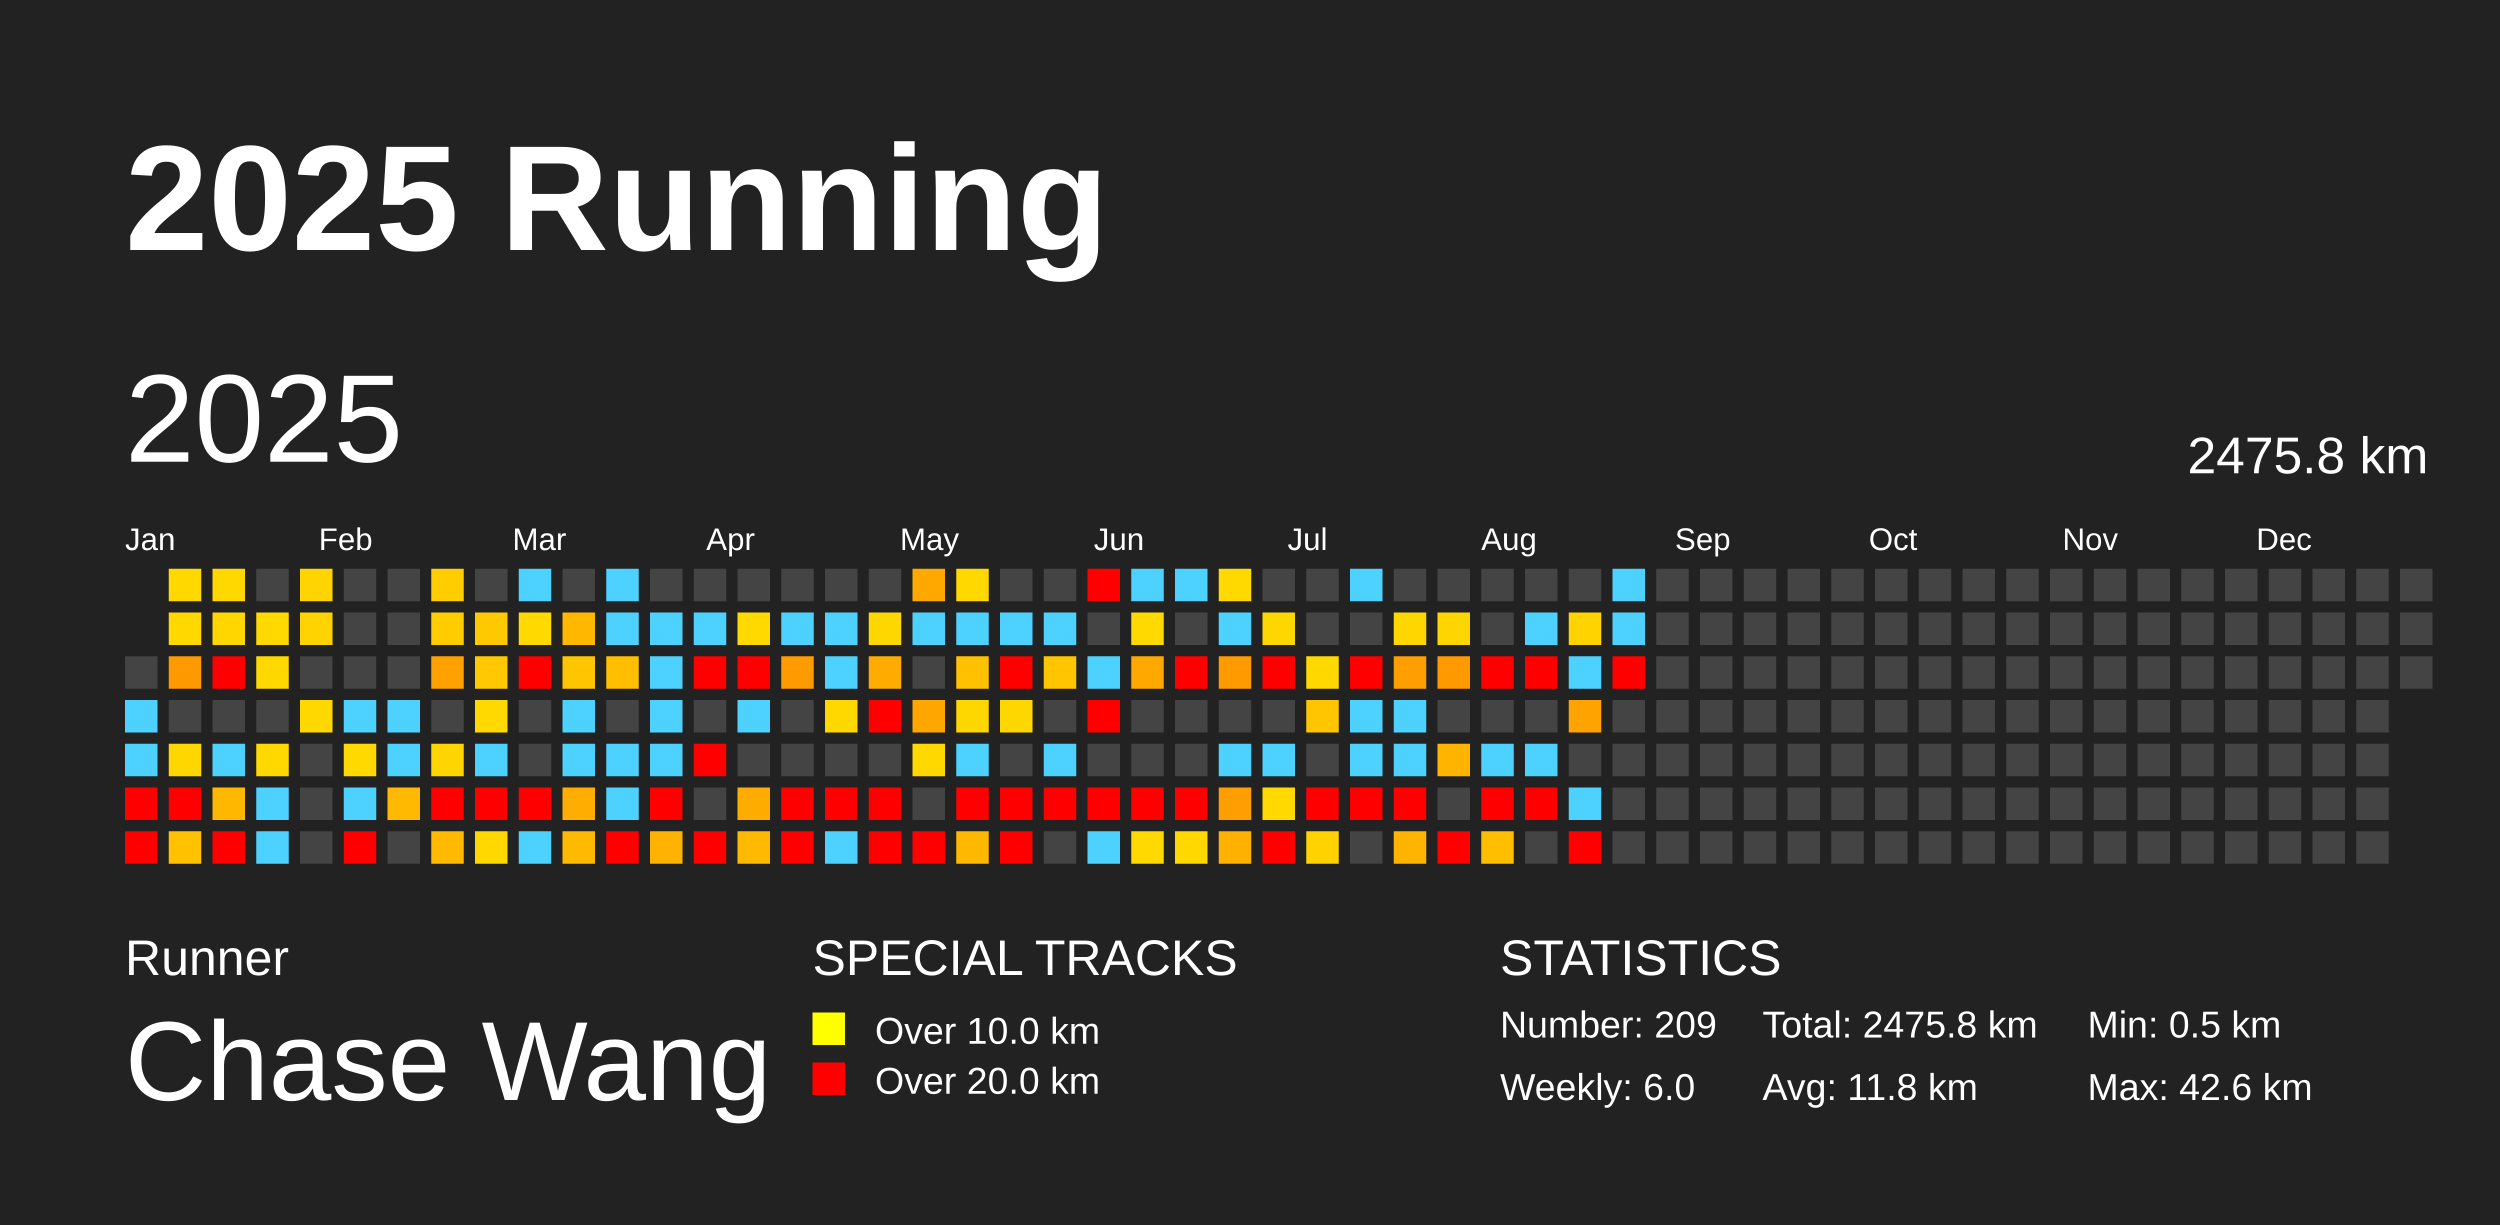
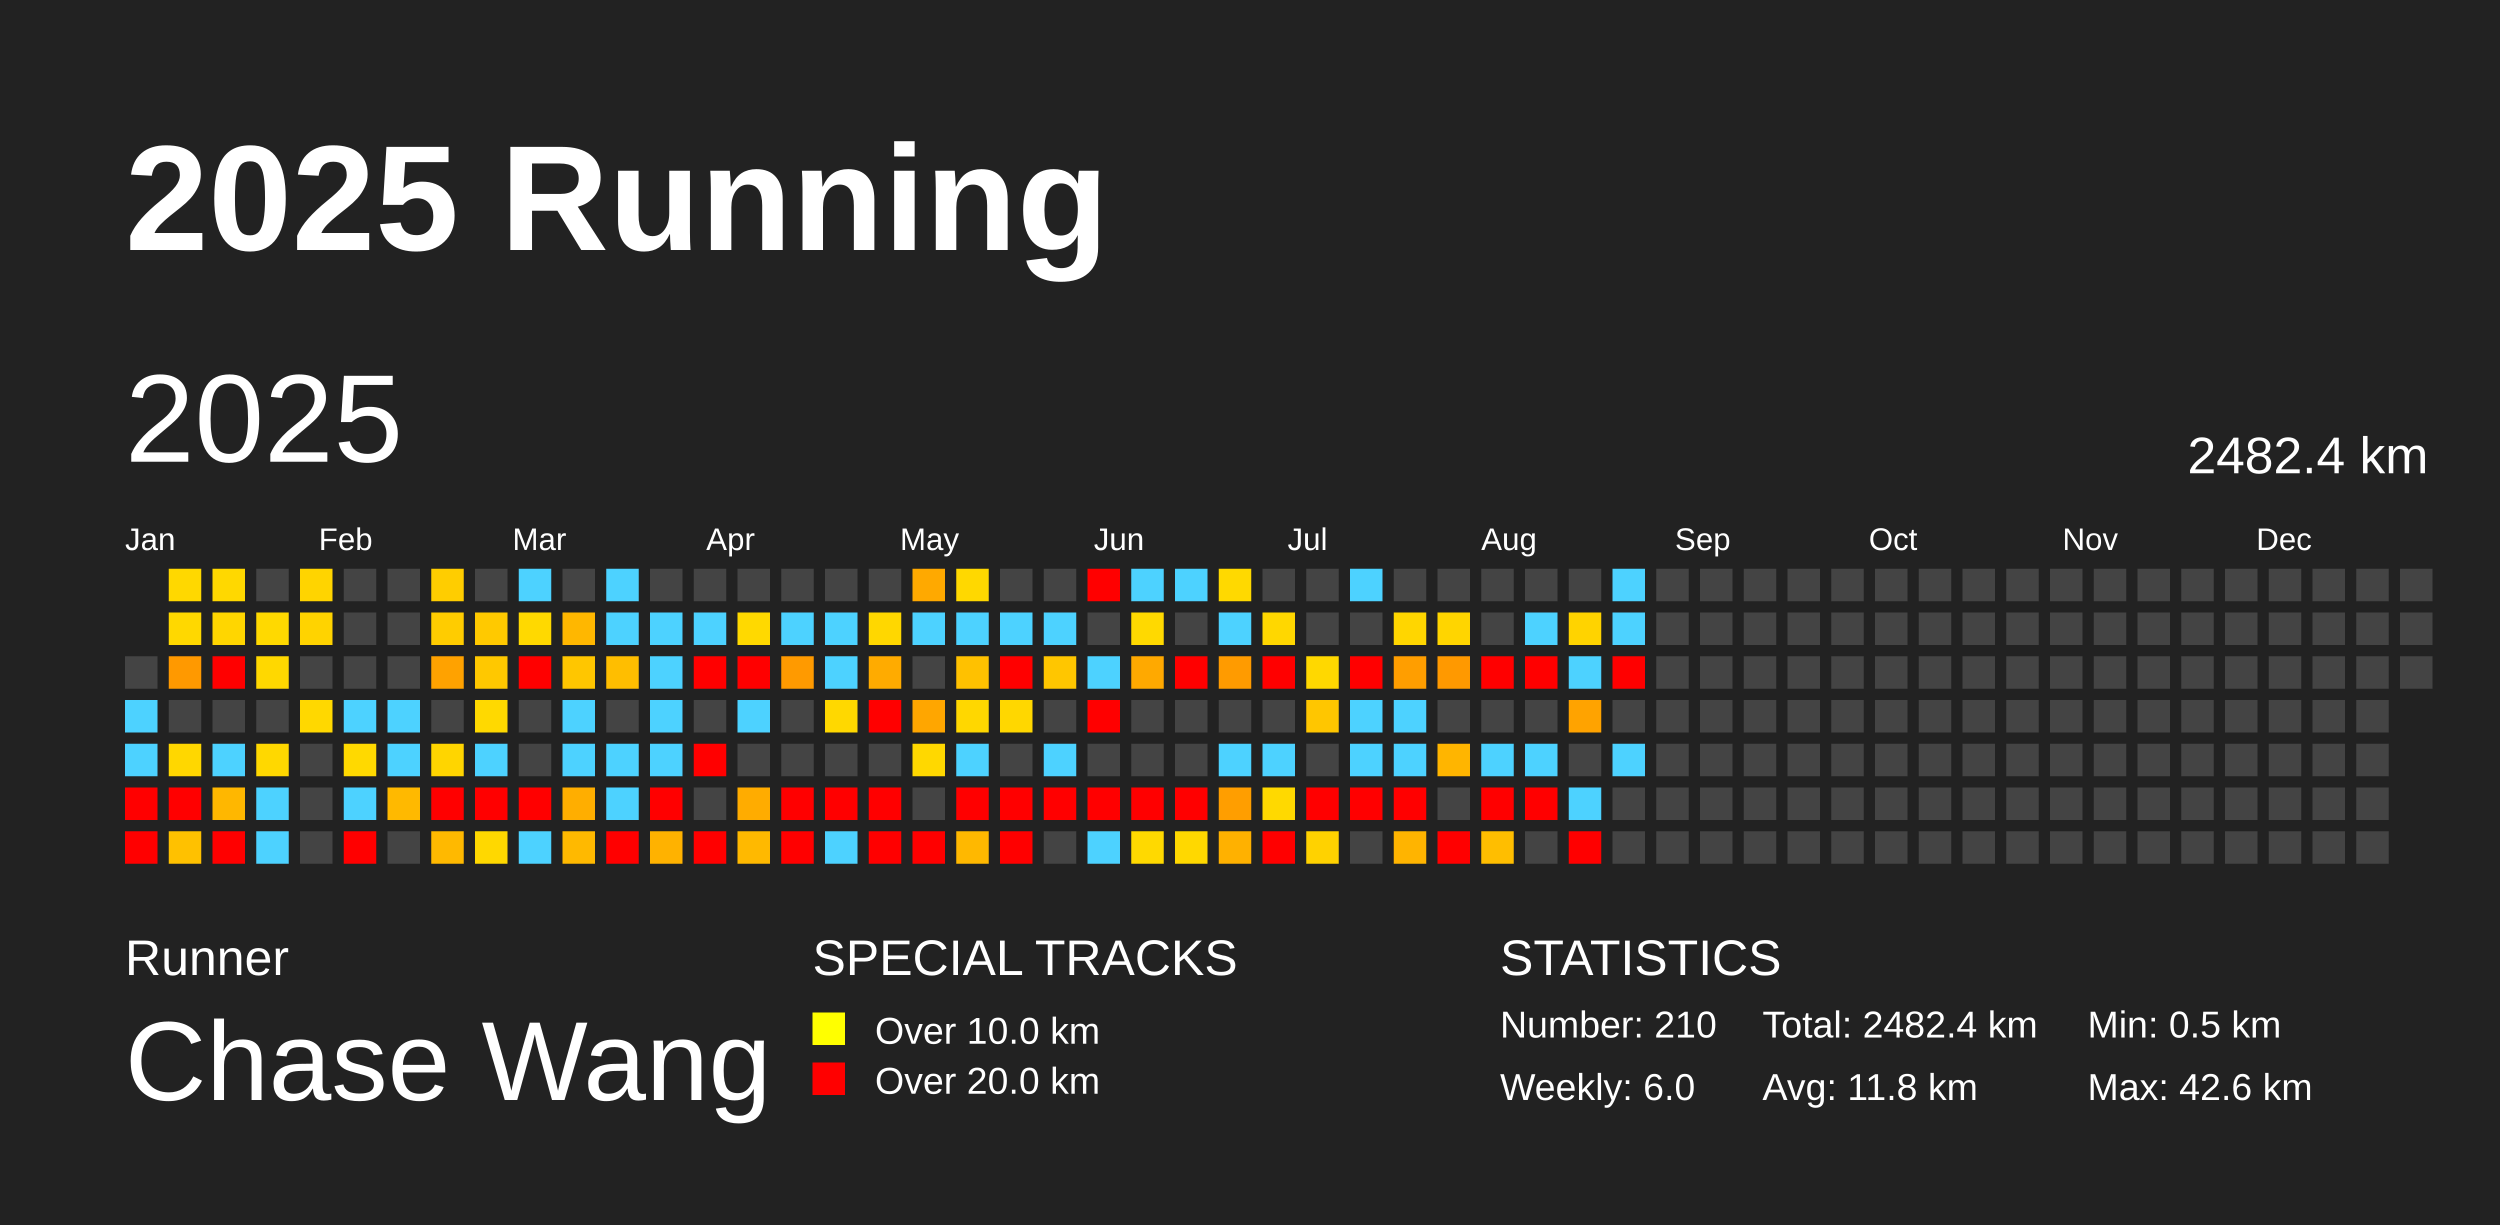
<svg xmlns="http://www.w3.org/2000/svg" baseProfile="full" height="98mm" version="1.1" viewBox="0,0,200,98" width="200mm">
  <defs />
  <rect fill="#222222" height="98" width="200" x="0" y="0" />
  <text fill="#FFFFFF" style="font-size:12px; font-family:Arial; font-weight:bold;" x="10" y="20">2025 Running</text>
  <text fill="#FFFFFF" style="font-size:4px; font-family:Arial" x="10" y="78">Runner</text>
  <text fill="#FFFFFF" style="font-size:9px; font-family:Arial" x="10" y="88">Chase Wang</text>
  <text fill="#FFFFFF" style="font-size:4px; font-family:Arial" x="65" y="78">SPECIAL TRACKS</text>
  <rect fill="yellow" height="2.6" width="2.6" x="65" y="81" />
  <text fill="#FFFFFF" style="font-size:3px; font-family:Arial" x="70" y="83.5">Over 10.0 km</text>
  <rect fill="red" height="2.6" width="2.6" x="65" y="85" />
  <text fill="#FFFFFF" style="font-size:3px; font-family:Arial" x="70" y="87.5">Over 20.0 km</text>
  <text fill="#FFFFFF" style="font-size:4px; font-family:Arial" x="120" y="78">STATISTICS</text>
-   <text fill="#FFFFFF" style="font-size:3px; font-family:Arial" x="120" y="83">Number: 209</text>
+   <text fill="#FFFFFF" style="font-size:3px; font-family:Arial" x="120" y="83">Number: 210</text>
  <text fill="#FFFFFF" style="font-size:3px; font-family:Arial" x="120" y="88">Weekly: 6.0</text>
-   <text fill="#FFFFFF" style="font-size:3px; font-family:Arial" x="141" y="83">Total: 2475.8 km</text>
+   <text fill="#FFFFFF" style="font-size:3px; font-family:Arial" x="141" y="83">Total: 2482.4 km</text>
  <text fill="#FFFFFF" style="font-size:3px; font-family:Arial" x="141" y="88">Avg: 11.8 km</text>
  <text fill="#FFFFFF" style="font-size:3px; font-family:Arial" x="167" y="83">Min: 0.5 km</text>
  <text fill="#FFFFFF" style="font-size:3px; font-family:Arial" x="167" y="88">Max: 42.6 km</text>
  <text dominant-baseline="hanging" fill="#FFFFFF" style="font-size:10.0px; font-family:Arial;" x="10" y="30">2025</text>
-   <text dominant-baseline="hanging" fill="#FFFFFF" style="font-size:4.125px; font-family:Arial;" x="175" y="35">2475.8 km</text>
+   <text dominant-baseline="hanging" fill="#FFFFFF" style="font-size:4.125px; font-family:Arial;" x="175" y="35">2482.4 km</text>
  <text fill="#FFFFFF" style="font-size:2.5px; font-family:Arial" x="10.0" y="44">Jan</text>
  <text fill="#FFFFFF" style="font-size:2.5px; font-family:Arial" x="25.5" y="44">Feb</text>
  <text fill="#FFFFFF" style="font-size:2.5px; font-family:Arial" x="41.0" y="44">Mar</text>
  <text fill="#FFFFFF" style="font-size:2.5px; font-family:Arial" x="56.5" y="44">Apr</text>
  <text fill="#FFFFFF" style="font-size:2.5px; font-family:Arial" x="72.0" y="44">May</text>
  <text fill="#FFFFFF" style="font-size:2.5px; font-family:Arial" x="87.5" y="44">Jun</text>
  <text fill="#FFFFFF" style="font-size:2.5px; font-family:Arial" x="103.0" y="44">Jul</text>
  <text fill="#FFFFFF" style="font-size:2.5px; font-family:Arial" x="118.5" y="44">Aug</text>
  <text fill="#FFFFFF" style="font-size:2.5px; font-family:Arial" x="134.0" y="44">Sep</text>
  <text fill="#FFFFFF" style="font-size:2.5px; font-family:Arial" x="149.5" y="44">Oct</text>
  <text fill="#FFFFFF" style="font-size:2.5px; font-family:Arial" x="165.0" y="44">Nov</text>
  <text fill="#FFFFFF" style="font-size:2.5px; font-family:Arial" x="180.5" y="44">Dec</text>
  <rect fill="#444444" height="2.6" width="2.6" x="10.0" y="52.5" />
  <rect fill="#4dd2ff" height="2.6" width="2.6" x="10.0" y="56.0" />
  <rect fill="#4dd2ff" height="2.6" width="2.6" x="10.0" y="59.5" />
  <rect fill="red" height="2.6" width="2.6" x="10.0" y="63.0" />
  <rect fill="red" height="2.6" width="2.6" x="10.0" y="66.5" />
  <rect fill="#ffd800" height="2.6" width="2.6" x="13.5" y="45.5" />
  <rect fill="#ffd800" height="2.6" width="2.6" x="13.5" y="49.0" />
  <rect fill="#ff9900" height="2.6" width="2.6" x="13.5" y="52.5" />
  <rect fill="#444444" height="2.6" width="2.6" x="13.5" y="56.0" />
  <rect fill="#ffd700" height="2.6" width="2.6" x="13.5" y="59.5" />
  <rect fill="red" height="2.6" width="2.6" x="13.5" y="63.0" />
  <rect fill="#ffc100" height="2.6" width="2.6" x="13.5" y="66.5" />
  <rect fill="#ffd800" height="2.6" width="2.6" x="17.0" y="45.5" />
  <rect fill="#ffd600" height="2.6" width="2.6" x="17.0" y="49.0" />
  <rect fill="red" height="2.6" width="2.6" x="17.0" y="52.5" />
  <rect fill="#444444" height="2.6" width="2.6" x="17.0" y="56.0" />
  <rect fill="#4dd2ff" height="2.6" width="2.6" x="17.0" y="59.5" />
  <rect fill="#ffb700" height="2.6" width="2.6" x="17.0" y="63.0" />
  <rect fill="red" height="2.6" width="2.6" x="17.0" y="66.5" />
  <rect fill="#444444" height="2.6" width="2.6" x="20.5" y="45.5" />
  <rect fill="#ffd900" height="2.6" width="2.6" x="20.5" y="49.0" />
  <rect fill="#ffd800" height="2.6" width="2.6" x="20.5" y="52.5" />
  <rect fill="#444444" height="2.6" width="2.6" x="20.5" y="56.0" />
  <rect fill="#ffd800" height="2.6" width="2.6" x="20.5" y="59.5" />
  <rect fill="#4dd2ff" height="2.6" width="2.6" x="20.5" y="63.0" />
  <rect fill="#4dd2ff" height="2.6" width="2.6" x="20.5" y="66.5" />
  <rect fill="#ffd400" height="2.6" width="2.6" x="24.0" y="45.5" />
  <rect fill="#ffd300" height="2.6" width="2.6" x="24.0" y="49.0" />
  <rect fill="#444444" height="2.6" width="2.6" x="24.0" y="52.5" />
  <rect fill="#ffd800" height="2.6" width="2.6" x="24.0" y="56.0" />
  <rect fill="#444444" height="2.6" width="2.6" x="24.0" y="59.5" />
  <rect fill="#444444" height="2.6" width="2.6" x="24.0" y="63.0" />
  <rect fill="#444444" height="2.6" width="2.6" x="24.0" y="66.5" />
  <rect fill="#444444" height="2.6" width="2.6" x="27.5" y="45.5" />
  <rect fill="#444444" height="2.6" width="2.6" x="27.5" y="49.0" />
  <rect fill="#444444" height="2.6" width="2.6" x="27.5" y="52.5" />
  <rect fill="#4dd2ff" height="2.6" width="2.6" x="27.5" y="56.0" />
  <rect fill="#ffd900" height="2.6" width="2.6" x="27.5" y="59.5" />
  <rect fill="#4dd2ff" height="2.6" width="2.6" x="27.5" y="63.0" />
  <rect fill="red" height="2.6" width="2.6" x="27.5" y="66.5" />
  <rect fill="#444444" height="2.6" width="2.6" x="31.0" y="45.5" />
  <rect fill="#444444" height="2.6" width="2.6" x="31.0" y="49.0" />
  <rect fill="#444444" height="2.6" width="2.6" x="31.0" y="52.5" />
  <rect fill="#4dd2ff" height="2.6" width="2.6" x="31.0" y="56.0" />
  <rect fill="#4dd2ff" height="2.6" width="2.6" x="31.0" y="59.5" />
  <rect fill="#ffb900" height="2.6" width="2.6" x="31.0" y="63.0" />
  <rect fill="#444444" height="2.6" width="2.6" x="31.0" y="66.5" />
  <rect fill="#ffcd00" height="2.6" width="2.6" x="34.5" y="45.5" />
  <rect fill="#ffcc00" height="2.6" width="2.6" x="34.5" y="49.0" />
  <rect fill="#ffa200" height="2.6" width="2.6" x="34.5" y="52.5" />
  <rect fill="#444444" height="2.6" width="2.6" x="34.5" y="56.0" />
  <rect fill="#ffd500" height="2.6" width="2.6" x="34.5" y="59.5" />
  <rect fill="red" height="2.6" width="2.6" x="34.5" y="63.0" />
  <rect fill="#ffb900" height="2.6" width="2.6" x="34.5" y="66.5" />
  <rect fill="#444444" height="2.6" width="2.6" x="38.0" y="45.5" />
  <rect fill="#ffc900" height="2.6" width="2.6" x="38.0" y="49.0" />
  <rect fill="#ffc800" height="2.6" width="2.6" x="38.0" y="52.5" />
  <rect fill="#ffd900" height="2.6" width="2.6" x="38.0" y="56.0" />
  <rect fill="#4dd2ff" height="2.6" width="2.6" x="38.0" y="59.5" />
  <rect fill="red" height="2.6" width="2.6" x="38.0" y="63.0" />
  <rect fill="#ffd800" height="2.6" width="2.6" x="38.0" y="66.5" />
  <rect fill="#4dd2ff" height="2.6" width="2.6" x="41.5" y="45.5" />
  <rect fill="#ffd900" height="2.6" width="2.6" x="41.5" y="49.0" />
  <rect fill="red" height="2.6" width="2.6" x="41.5" y="52.5" />
  <rect fill="#444444" height="2.6" width="2.6" x="41.5" y="56.0" />
  <rect fill="#444444" height="2.6" width="2.6" x="41.5" y="59.5" />
  <rect fill="red" height="2.6" width="2.6" x="41.5" y="63.0" />
  <rect fill="#4dd2ff" height="2.6" width="2.6" x="41.5" y="66.5" />
  <rect fill="#444444" height="2.6" width="2.6" x="45.0" y="45.5" />
  <rect fill="#ffb700" height="2.6" width="2.6" x="45.0" y="49.0" />
  <rect fill="#ffc600" height="2.6" width="2.6" x="45.0" y="52.5" />
  <rect fill="#4dd2ff" height="2.6" width="2.6" x="45.0" y="56.0" />
  <rect fill="#4dd2ff" height="2.6" width="2.6" x="45.0" y="59.5" />
  <rect fill="#ffae00" height="2.6" width="2.6" x="45.0" y="63.0" />
  <rect fill="#ffb900" height="2.6" width="2.6" x="45.0" y="66.5" />
  <rect fill="#4dd2ff" height="2.6" width="2.6" x="48.5" y="45.5" />
  <rect fill="#4dd2ff" height="2.6" width="2.6" x="48.5" y="49.0" />
  <rect fill="#ffbe00" height="2.6" width="2.6" x="48.5" y="52.5" />
  <rect fill="#444444" height="2.6" width="2.6" x="48.5" y="56.0" />
  <rect fill="#4dd2ff" height="2.6" width="2.6" x="48.5" y="59.5" />
  <rect fill="#4dd2ff" height="2.6" width="2.6" x="48.5" y="63.0" />
  <rect fill="red" height="2.6" width="2.6" x="48.5" y="66.5" />
  <rect fill="#444444" height="2.6" width="2.6" x="52.0" y="45.5" />
  <rect fill="#4dd2ff" height="2.6" width="2.6" x="52.0" y="49.0" />
  <rect fill="#4dd2ff" height="2.6" width="2.6" x="52.0" y="52.5" />
  <rect fill="#4dd2ff" height="2.6" width="2.6" x="52.0" y="56.0" />
  <rect fill="#4dd2ff" height="2.6" width="2.6" x="52.0" y="59.5" />
  <rect fill="red" height="2.6" width="2.6" x="52.0" y="63.0" />
  <rect fill="#ffb200" height="2.6" width="2.6" x="52.0" y="66.5" />
  <rect fill="#444444" height="2.6" width="2.6" x="55.5" y="45.5" />
  <rect fill="#4dd2ff" height="2.6" width="2.6" x="55.5" y="49.0" />
  <rect fill="red" height="2.6" width="2.6" x="55.5" y="52.5" />
  <rect fill="#444444" height="2.6" width="2.6" x="55.5" y="56.0" />
  <rect fill="red" height="2.6" width="2.6" x="55.5" y="59.5" />
  <rect fill="#444444" height="2.6" width="2.6" x="55.5" y="63.0" />
  <rect fill="red" height="2.6" width="2.6" x="55.5" y="66.5" />
  <rect fill="#444444" height="2.6" width="2.6" x="59.0" y="45.5" />
  <rect fill="#ffd900" height="2.6" width="2.6" x="59.0" y="49.0" />
  <rect fill="red" height="2.6" width="2.6" x="59.0" y="52.5" />
  <rect fill="#4dd2ff" height="2.6" width="2.6" x="59.0" y="56.0" />
  <rect fill="#444444" height="2.6" width="2.6" x="59.0" y="59.5" />
  <rect fill="#ffac00" height="2.6" width="2.6" x="59.0" y="63.0" />
  <rect fill="#ffb900" height="2.6" width="2.6" x="59.0" y="66.5" />
  <rect fill="#444444" height="2.6" width="2.6" x="62.5" y="45.5" />
  <rect fill="#4dd2ff" height="2.6" width="2.6" x="62.5" y="49.0" />
  <rect fill="#ff9a00" height="2.6" width="2.6" x="62.5" y="52.5" />
  <rect fill="#444444" height="2.6" width="2.6" x="62.5" y="56.0" />
  <rect fill="#444444" height="2.6" width="2.6" x="62.5" y="59.5" />
  <rect fill="red" height="2.6" width="2.6" x="62.5" y="63.0" />
  <rect fill="red" height="2.6" width="2.6" x="62.5" y="66.5" />
  <rect fill="#444444" height="2.6" width="2.6" x="66.0" y="45.5" />
  <rect fill="#4dd2ff" height="2.6" width="2.6" x="66.0" y="49.0" />
  <rect fill="#4dd2ff" height="2.6" width="2.6" x="66.0" y="52.5" />
  <rect fill="#ffd800" height="2.6" width="2.6" x="66.0" y="56.0" />
  <rect fill="#444444" height="2.6" width="2.6" x="66.0" y="59.5" />
  <rect fill="red" height="2.6" width="2.6" x="66.0" y="63.0" />
  <rect fill="#4dd2ff" height="2.6" width="2.6" x="66.0" y="66.5" />
  <rect fill="#444444" height="2.6" width="2.6" x="69.5" y="45.5" />
  <rect fill="#ffd700" height="2.6" width="2.6" x="69.5" y="49.0" />
  <rect fill="#ffab00" height="2.6" width="2.6" x="69.5" y="52.5" />
  <rect fill="red" height="2.6" width="2.6" x="69.5" y="56.0" />
  <rect fill="#444444" height="2.6" width="2.6" x="69.5" y="59.5" />
  <rect fill="red" height="2.6" width="2.6" x="69.5" y="63.0" />
  <rect fill="red" height="2.6" width="2.6" x="69.5" y="66.5" />
  <rect fill="#ffa900" height="2.6" width="2.6" x="73.0" y="45.5" />
  <rect fill="#4dd2ff" height="2.6" width="2.6" x="73.0" y="49.0" />
  <rect fill="#444444" height="2.6" width="2.6" x="73.0" y="52.5" />
  <rect fill="#ffa600" height="2.6" width="2.6" x="73.0" y="56.0" />
  <rect fill="#ffd800" height="2.6" width="2.6" x="73.0" y="59.5" />
  <rect fill="#444444" height="2.6" width="2.6" x="73.0" y="63.0" />
  <rect fill="red" height="2.6" width="2.6" x="73.0" y="66.5" />
  <rect fill="#ffd800" height="2.6" width="2.6" x="76.5" y="45.5" />
  <rect fill="#4dd2ff" height="2.6" width="2.6" x="76.5" y="49.0" />
  <rect fill="#ffc100" height="2.6" width="2.6" x="76.5" y="52.5" />
  <rect fill="#ffd700" height="2.6" width="2.6" x="76.5" y="56.0" />
  <rect fill="#4dd2ff" height="2.6" width="2.6" x="76.5" y="59.5" />
  <rect fill="red" height="2.6" width="2.6" x="76.5" y="63.0" />
  <rect fill="#ffb800" height="2.6" width="2.6" x="76.5" y="66.5" />
  <rect fill="#444444" height="2.6" width="2.6" x="80.0" y="45.5" />
  <rect fill="#4dd2ff" height="2.6" width="2.6" x="80.0" y="49.0" />
  <rect fill="red" height="2.6" width="2.6" x="80.0" y="52.5" />
  <rect fill="#ffd700" height="2.6" width="2.6" x="80.0" y="56.0" />
  <rect fill="#444444" height="2.6" width="2.6" x="80.0" y="59.5" />
  <rect fill="red" height="2.6" width="2.6" x="80.0" y="63.0" />
  <rect fill="red" height="2.6" width="2.6" x="80.0" y="66.5" />
  <rect fill="#444444" height="2.6" width="2.6" x="83.5" y="45.5" />
  <rect fill="#4dd2ff" height="2.6" width="2.6" x="83.5" y="49.0" />
  <rect fill="#ffc600" height="2.6" width="2.6" x="83.5" y="52.5" />
  <rect fill="#444444" height="2.6" width="2.6" x="83.5" y="56.0" />
  <rect fill="#4dd2ff" height="2.6" width="2.6" x="83.5" y="59.5" />
  <rect fill="red" height="2.6" width="2.6" x="83.5" y="63.0" />
  <rect fill="#444444" height="2.6" width="2.6" x="83.5" y="66.5" />
  <rect fill="red" height="2.6" width="2.6" x="87.0" y="45.5" />
  <rect fill="#444444" height="2.6" width="2.6" x="87.0" y="49.0" />
  <rect fill="#4dd2ff" height="2.6" width="2.6" x="87.0" y="52.5" />
  <rect fill="red" height="2.6" width="2.6" x="87.0" y="56.0" />
  <rect fill="#444444" height="2.6" width="2.6" x="87.0" y="59.5" />
  <rect fill="red" height="2.6" width="2.6" x="87.0" y="63.0" />
  <rect fill="#4dd2ff" height="2.6" width="2.6" x="87.0" y="66.5" />
  <rect fill="#4dd2ff" height="2.6" width="2.6" x="90.5" y="45.5" />
  <rect fill="#ffd900" height="2.6" width="2.6" x="90.5" y="49.0" />
  <rect fill="#ffa900" height="2.6" width="2.6" x="90.5" y="52.5" />
  <rect fill="#444444" height="2.6" width="2.6" x="90.5" y="56.0" />
  <rect fill="#444444" height="2.6" width="2.6" x="90.5" y="59.5" />
  <rect fill="red" height="2.6" width="2.6" x="90.5" y="63.0" />
  <rect fill="#ffd900" height="2.6" width="2.6" x="90.5" y="66.5" />
  <rect fill="#4dd2ff" height="2.6" width="2.6" x="94.0" y="45.5" />
  <rect fill="#444444" height="2.6" width="2.6" x="94.0" y="49.0" />
  <rect fill="red" height="2.6" width="2.6" x="94.0" y="52.5" />
  <rect fill="#444444" height="2.6" width="2.6" x="94.0" y="56.0" />
  <rect fill="#444444" height="2.6" width="2.6" x="94.0" y="59.5" />
  <rect fill="red" height="2.6" width="2.6" x="94.0" y="63.0" />
  <rect fill="#ffd800" height="2.6" width="2.6" x="94.0" y="66.5" />
  <rect fill="#ffd900" height="2.6" width="2.6" x="97.5" y="45.5" />
  <rect fill="#4dd2ff" height="2.6" width="2.6" x="97.5" y="49.0" />
  <rect fill="#ff9b00" height="2.6" width="2.6" x="97.5" y="52.5" />
  <rect fill="#444444" height="2.6" width="2.6" x="97.5" y="56.0" />
  <rect fill="#4dd2ff" height="2.6" width="2.6" x="97.5" y="59.5" />
  <rect fill="#ff9e00" height="2.6" width="2.6" x="97.5" y="63.0" />
  <rect fill="#ffb100" height="2.6" width="2.6" x="97.5" y="66.5" />
  <rect fill="#444444" height="2.6" width="2.6" x="101.0" y="45.5" />
  <rect fill="#ffd700" height="2.6" width="2.6" x="101.0" y="49.0" />
  <rect fill="red" height="2.6" width="2.6" x="101.0" y="52.5" />
  <rect fill="#444444" height="2.6" width="2.6" x="101.0" y="56.0" />
  <rect fill="#4dd2ff" height="2.6" width="2.6" x="101.0" y="59.5" />
  <rect fill="#ffd900" height="2.6" width="2.6" x="101.0" y="63.0" />
  <rect fill="red" height="2.6" width="2.6" x="101.0" y="66.5" />
  <rect fill="#444444" height="2.6" width="2.6" x="104.5" y="45.5" />
  <rect fill="#444444" height="2.6" width="2.6" x="104.5" y="49.0" />
  <rect fill="#ffd800" height="2.6" width="2.6" x="104.5" y="52.5" />
  <rect fill="#ffc600" height="2.6" width="2.6" x="104.5" y="56.0" />
  <rect fill="#444444" height="2.6" width="2.6" x="104.5" y="59.5" />
  <rect fill="red" height="2.6" width="2.6" x="104.5" y="63.0" />
  <rect fill="#ffd200" height="2.6" width="2.6" x="104.5" y="66.5" />
  <rect fill="#4dd2ff" height="2.6" width="2.6" x="108.0" y="45.5" />
  <rect fill="#444444" height="2.6" width="2.6" x="108.0" y="49.0" />
  <rect fill="red" height="2.6" width="2.6" x="108.0" y="52.5" />
  <rect fill="#4dd2ff" height="2.6" width="2.6" x="108.0" y="56.0" />
  <rect fill="#4dd2ff" height="2.6" width="2.6" x="108.0" y="59.5" />
  <rect fill="red" height="2.6" width="2.6" x="108.0" y="63.0" />
  <rect fill="#444444" height="2.6" width="2.6" x="108.0" y="66.5" />
  <rect fill="#444444" height="2.6" width="2.6" x="111.5" y="45.5" />
  <rect fill="#ffd600" height="2.6" width="2.6" x="111.5" y="49.0" />
  <rect fill="#ff9e00" height="2.6" width="2.6" x="111.5" y="52.5" />
  <rect fill="#4dd2ff" height="2.6" width="2.6" x="111.5" y="56.0" />
  <rect fill="#4dd2ff" height="2.6" width="2.6" x="111.5" y="59.5" />
  <rect fill="red" height="2.6" width="2.6" x="111.5" y="63.0" />
  <rect fill="#ffb400" height="2.6" width="2.6" x="111.5" y="66.5" />
  <rect fill="#444444" height="2.6" width="2.6" x="115.0" y="45.5" />
  <rect fill="#ffd500" height="2.6" width="2.6" x="115.0" y="49.0" />
  <rect fill="#ff9900" height="2.6" width="2.6" x="115.0" y="52.5" />
  <rect fill="#444444" height="2.6" width="2.6" x="115.0" y="56.0" />
  <rect fill="#ffb500" height="2.6" width="2.6" x="115.0" y="59.5" />
  <rect fill="#444444" height="2.6" width="2.6" x="115.0" y="63.0" />
  <rect fill="red" height="2.6" width="2.6" x="115.0" y="66.5" />
  <rect fill="#444444" height="2.6" width="2.6" x="118.5" y="45.5" />
  <rect fill="#444444" height="2.6" width="2.6" x="118.5" y="49.0" />
  <rect fill="red" height="2.6" width="2.6" x="118.5" y="52.5" />
  <rect fill="#444444" height="2.6" width="2.6" x="118.5" y="56.0" />
  <rect fill="#4dd2ff" height="2.6" width="2.6" x="118.5" y="59.5" />
  <rect fill="red" height="2.6" width="2.6" x="118.5" y="63.0" />
  <rect fill="#ffbe00" height="2.6" width="2.6" x="118.5" y="66.5" />
  <rect fill="#444444" height="2.6" width="2.6" x="122.0" y="45.5" />
  <rect fill="#4dd2ff" height="2.6" width="2.6" x="122.0" y="49.0" />
  <rect fill="red" height="2.6" width="2.6" x="122.0" y="52.5" />
  <rect fill="#444444" height="2.6" width="2.6" x="122.0" y="56.0" />
  <rect fill="#4dd2ff" height="2.6" width="2.6" x="122.0" y="59.5" />
  <rect fill="red" height="2.6" width="2.6" x="122.0" y="63.0" />
  <rect fill="#444444" height="2.6" width="2.6" x="122.0" y="66.5" />
  <rect fill="#444444" height="2.6" width="2.6" x="125.5" y="45.5" />
  <rect fill="#ffd300" height="2.6" width="2.6" x="125.5" y="49.0" />
  <rect fill="#4dd2ff" height="2.6" width="2.6" x="125.5" y="52.5" />
  <rect fill="#ffa300" height="2.6" width="2.6" x="125.5" y="56.0" />
  <rect fill="#444444" height="2.6" width="2.6" x="125.5" y="59.5" />
  <rect fill="#4dd2ff" height="2.6" width="2.6" x="125.5" y="63.0" />
  <rect fill="red" height="2.6" width="2.6" x="125.5" y="66.5" />
  <rect fill="#4dd2ff" height="2.6" width="2.6" x="129.0" y="45.5" />
  <rect fill="#4dd2ff" height="2.6" width="2.6" x="129.0" y="49.0" />
  <rect fill="red" height="2.6" width="2.6" x="129.0" y="52.5" />
  <rect fill="#444444" height="2.6" width="2.6" x="129.0" y="56.0" />
-   <rect fill="#444444" height="2.6" width="2.6" x="129.0" y="59.5" />
+   <rect fill="#4dd2ff" height="2.6" width="2.6" x="129.0" y="59.5" />
  <rect fill="#444444" height="2.6" width="2.6" x="129.0" y="63.0" />
  <rect fill="#444444" height="2.6" width="2.6" x="129.0" y="66.5" />
  <rect fill="#444444" height="2.6" width="2.6" x="132.5" y="45.5" />
  <rect fill="#444444" height="2.6" width="2.6" x="132.5" y="49.0" />
  <rect fill="#444444" height="2.6" width="2.6" x="132.5" y="52.5" />
  <rect fill="#444444" height="2.6" width="2.6" x="132.5" y="56.0" />
  <rect fill="#444444" height="2.6" width="2.6" x="132.5" y="59.5" />
  <rect fill="#444444" height="2.6" width="2.6" x="132.5" y="63.0" />
  <rect fill="#444444" height="2.6" width="2.6" x="132.5" y="66.5" />
  <rect fill="#444444" height="2.6" width="2.6" x="136.0" y="45.5" />
  <rect fill="#444444" height="2.6" width="2.6" x="136.0" y="49.0" />
  <rect fill="#444444" height="2.6" width="2.6" x="136.0" y="52.5" />
  <rect fill="#444444" height="2.6" width="2.6" x="136.0" y="56.0" />
  <rect fill="#444444" height="2.6" width="2.6" x="136.0" y="59.5" />
  <rect fill="#444444" height="2.6" width="2.6" x="136.0" y="63.0" />
  <rect fill="#444444" height="2.6" width="2.6" x="136.0" y="66.5" />
  <rect fill="#444444" height="2.6" width="2.6" x="139.5" y="45.5" />
  <rect fill="#444444" height="2.6" width="2.6" x="139.5" y="49.0" />
  <rect fill="#444444" height="2.6" width="2.6" x="139.5" y="52.5" />
  <rect fill="#444444" height="2.6" width="2.6" x="139.5" y="56.0" />
  <rect fill="#444444" height="2.6" width="2.6" x="139.5" y="59.5" />
  <rect fill="#444444" height="2.6" width="2.6" x="139.5" y="63.0" />
  <rect fill="#444444" height="2.6" width="2.6" x="139.5" y="66.5" />
  <rect fill="#444444" height="2.6" width="2.6" x="143.0" y="45.5" />
  <rect fill="#444444" height="2.6" width="2.6" x="143.0" y="49.0" />
  <rect fill="#444444" height="2.6" width="2.6" x="143.0" y="52.5" />
  <rect fill="#444444" height="2.6" width="2.6" x="143.0" y="56.0" />
  <rect fill="#444444" height="2.6" width="2.6" x="143.0" y="59.5" />
  <rect fill="#444444" height="2.6" width="2.6" x="143.0" y="63.0" />
  <rect fill="#444444" height="2.6" width="2.6" x="143.0" y="66.5" />
  <rect fill="#444444" height="2.6" width="2.6" x="146.5" y="45.5" />
  <rect fill="#444444" height="2.6" width="2.6" x="146.5" y="49.0" />
  <rect fill="#444444" height="2.6" width="2.6" x="146.5" y="52.5" />
  <rect fill="#444444" height="2.6" width="2.6" x="146.5" y="56.0" />
  <rect fill="#444444" height="2.6" width="2.6" x="146.5" y="59.5" />
  <rect fill="#444444" height="2.6" width="2.6" x="146.5" y="63.0" />
  <rect fill="#444444" height="2.6" width="2.6" x="146.5" y="66.5" />
  <rect fill="#444444" height="2.6" width="2.6" x="150.0" y="45.5" />
  <rect fill="#444444" height="2.6" width="2.6" x="150.0" y="49.0" />
  <rect fill="#444444" height="2.6" width="2.6" x="150.0" y="52.5" />
  <rect fill="#444444" height="2.6" width="2.6" x="150.0" y="56.0" />
  <rect fill="#444444" height="2.6" width="2.6" x="150.0" y="59.5" />
  <rect fill="#444444" height="2.6" width="2.6" x="150.0" y="63.0" />
  <rect fill="#444444" height="2.6" width="2.6" x="150.0" y="66.5" />
  <rect fill="#444444" height="2.6" width="2.6" x="153.5" y="45.5" />
  <rect fill="#444444" height="2.6" width="2.6" x="153.5" y="49.0" />
  <rect fill="#444444" height="2.6" width="2.6" x="153.5" y="52.5" />
  <rect fill="#444444" height="2.6" width="2.6" x="153.5" y="56.0" />
  <rect fill="#444444" height="2.6" width="2.6" x="153.5" y="59.5" />
  <rect fill="#444444" height="2.6" width="2.6" x="153.5" y="63.0" />
  <rect fill="#444444" height="2.6" width="2.6" x="153.5" y="66.5" />
  <rect fill="#444444" height="2.6" width="2.6" x="157.0" y="45.5" />
  <rect fill="#444444" height="2.6" width="2.6" x="157.0" y="49.0" />
  <rect fill="#444444" height="2.6" width="2.6" x="157.0" y="52.5" />
  <rect fill="#444444" height="2.6" width="2.6" x="157.0" y="56.0" />
  <rect fill="#444444" height="2.6" width="2.6" x="157.0" y="59.5" />
  <rect fill="#444444" height="2.6" width="2.6" x="157.0" y="63.0" />
  <rect fill="#444444" height="2.6" width="2.6" x="157.0" y="66.5" />
  <rect fill="#444444" height="2.6" width="2.6" x="160.5" y="45.5" />
  <rect fill="#444444" height="2.6" width="2.6" x="160.5" y="49.0" />
  <rect fill="#444444" height="2.6" width="2.6" x="160.5" y="52.5" />
  <rect fill="#444444" height="2.6" width="2.6" x="160.5" y="56.0" />
  <rect fill="#444444" height="2.6" width="2.6" x="160.5" y="59.5" />
  <rect fill="#444444" height="2.6" width="2.6" x="160.5" y="63.0" />
  <rect fill="#444444" height="2.6" width="2.6" x="160.5" y="66.5" />
  <rect fill="#444444" height="2.6" width="2.6" x="164.0" y="45.5" />
  <rect fill="#444444" height="2.6" width="2.6" x="164.0" y="49.0" />
  <rect fill="#444444" height="2.6" width="2.6" x="164.0" y="52.5" />
  <rect fill="#444444" height="2.6" width="2.6" x="164.0" y="56.0" />
  <rect fill="#444444" height="2.6" width="2.6" x="164.0" y="59.5" />
  <rect fill="#444444" height="2.6" width="2.6" x="164.0" y="63.0" />
  <rect fill="#444444" height="2.6" width="2.6" x="164.0" y="66.5" />
  <rect fill="#444444" height="2.6" width="2.6" x="167.5" y="45.5" />
  <rect fill="#444444" height="2.6" width="2.6" x="167.5" y="49.0" />
  <rect fill="#444444" height="2.6" width="2.6" x="167.5" y="52.5" />
  <rect fill="#444444" height="2.6" width="2.6" x="167.5" y="56.0" />
  <rect fill="#444444" height="2.6" width="2.6" x="167.5" y="59.5" />
  <rect fill="#444444" height="2.6" width="2.6" x="167.5" y="63.0" />
  <rect fill="#444444" height="2.6" width="2.6" x="167.5" y="66.5" />
  <rect fill="#444444" height="2.6" width="2.6" x="171.0" y="45.5" />
  <rect fill="#444444" height="2.6" width="2.6" x="171.0" y="49.0" />
  <rect fill="#444444" height="2.6" width="2.6" x="171.0" y="52.5" />
  <rect fill="#444444" height="2.6" width="2.6" x="171.0" y="56.0" />
  <rect fill="#444444" height="2.6" width="2.6" x="171.0" y="59.5" />
  <rect fill="#444444" height="2.6" width="2.6" x="171.0" y="63.0" />
  <rect fill="#444444" height="2.6" width="2.6" x="171.0" y="66.5" />
  <rect fill="#444444" height="2.6" width="2.6" x="174.5" y="45.5" />
  <rect fill="#444444" height="2.6" width="2.6" x="174.5" y="49.0" />
  <rect fill="#444444" height="2.6" width="2.6" x="174.5" y="52.5" />
  <rect fill="#444444" height="2.6" width="2.6" x="174.5" y="56.0" />
  <rect fill="#444444" height="2.6" width="2.6" x="174.5" y="59.5" />
  <rect fill="#444444" height="2.6" width="2.6" x="174.5" y="63.0" />
  <rect fill="#444444" height="2.6" width="2.6" x="174.5" y="66.5" />
  <rect fill="#444444" height="2.6" width="2.6" x="178.0" y="45.5" />
  <rect fill="#444444" height="2.6" width="2.6" x="178.0" y="49.0" />
  <rect fill="#444444" height="2.6" width="2.6" x="178.0" y="52.5" />
  <rect fill="#444444" height="2.6" width="2.6" x="178.0" y="56.0" />
  <rect fill="#444444" height="2.6" width="2.6" x="178.0" y="59.5" />
  <rect fill="#444444" height="2.6" width="2.6" x="178.0" y="63.0" />
  <rect fill="#444444" height="2.6" width="2.6" x="178.0" y="66.5" />
  <rect fill="#444444" height="2.6" width="2.6" x="181.5" y="45.5" />
  <rect fill="#444444" height="2.6" width="2.6" x="181.5" y="49.0" />
  <rect fill="#444444" height="2.6" width="2.6" x="181.5" y="52.5" />
  <rect fill="#444444" height="2.6" width="2.6" x="181.5" y="56.0" />
  <rect fill="#444444" height="2.6" width="2.6" x="181.5" y="59.5" />
  <rect fill="#444444" height="2.6" width="2.6" x="181.5" y="63.0" />
  <rect fill="#444444" height="2.6" width="2.6" x="181.5" y="66.5" />
  <rect fill="#444444" height="2.6" width="2.6" x="185.0" y="45.5" />
  <rect fill="#444444" height="2.6" width="2.6" x="185.0" y="49.0" />
  <rect fill="#444444" height="2.6" width="2.6" x="185.0" y="52.5" />
  <rect fill="#444444" height="2.6" width="2.6" x="185.0" y="56.0" />
  <rect fill="#444444" height="2.6" width="2.6" x="185.0" y="59.5" />
  <rect fill="#444444" height="2.6" width="2.6" x="185.0" y="63.0" />
  <rect fill="#444444" height="2.6" width="2.6" x="185.0" y="66.5" />
  <rect fill="#444444" height="2.6" width="2.6" x="188.5" y="45.5" />
  <rect fill="#444444" height="2.6" width="2.6" x="188.5" y="49.0" />
  <rect fill="#444444" height="2.6" width="2.6" x="188.5" y="52.5" />
  <rect fill="#444444" height="2.6" width="2.6" x="188.5" y="56.0" />
  <rect fill="#444444" height="2.6" width="2.6" x="188.5" y="59.5" />
  <rect fill="#444444" height="2.6" width="2.6" x="188.5" y="63.0" />
  <rect fill="#444444" height="2.6" width="2.6" x="188.5" y="66.5" />
  <rect fill="#444444" height="2.6" width="2.6" x="192.0" y="45.5" />
  <rect fill="#444444" height="2.6" width="2.6" x="192.0" y="49.0" />
  <rect fill="#444444" height="2.6" width="2.6" x="192.0" y="52.5" />
</svg>
